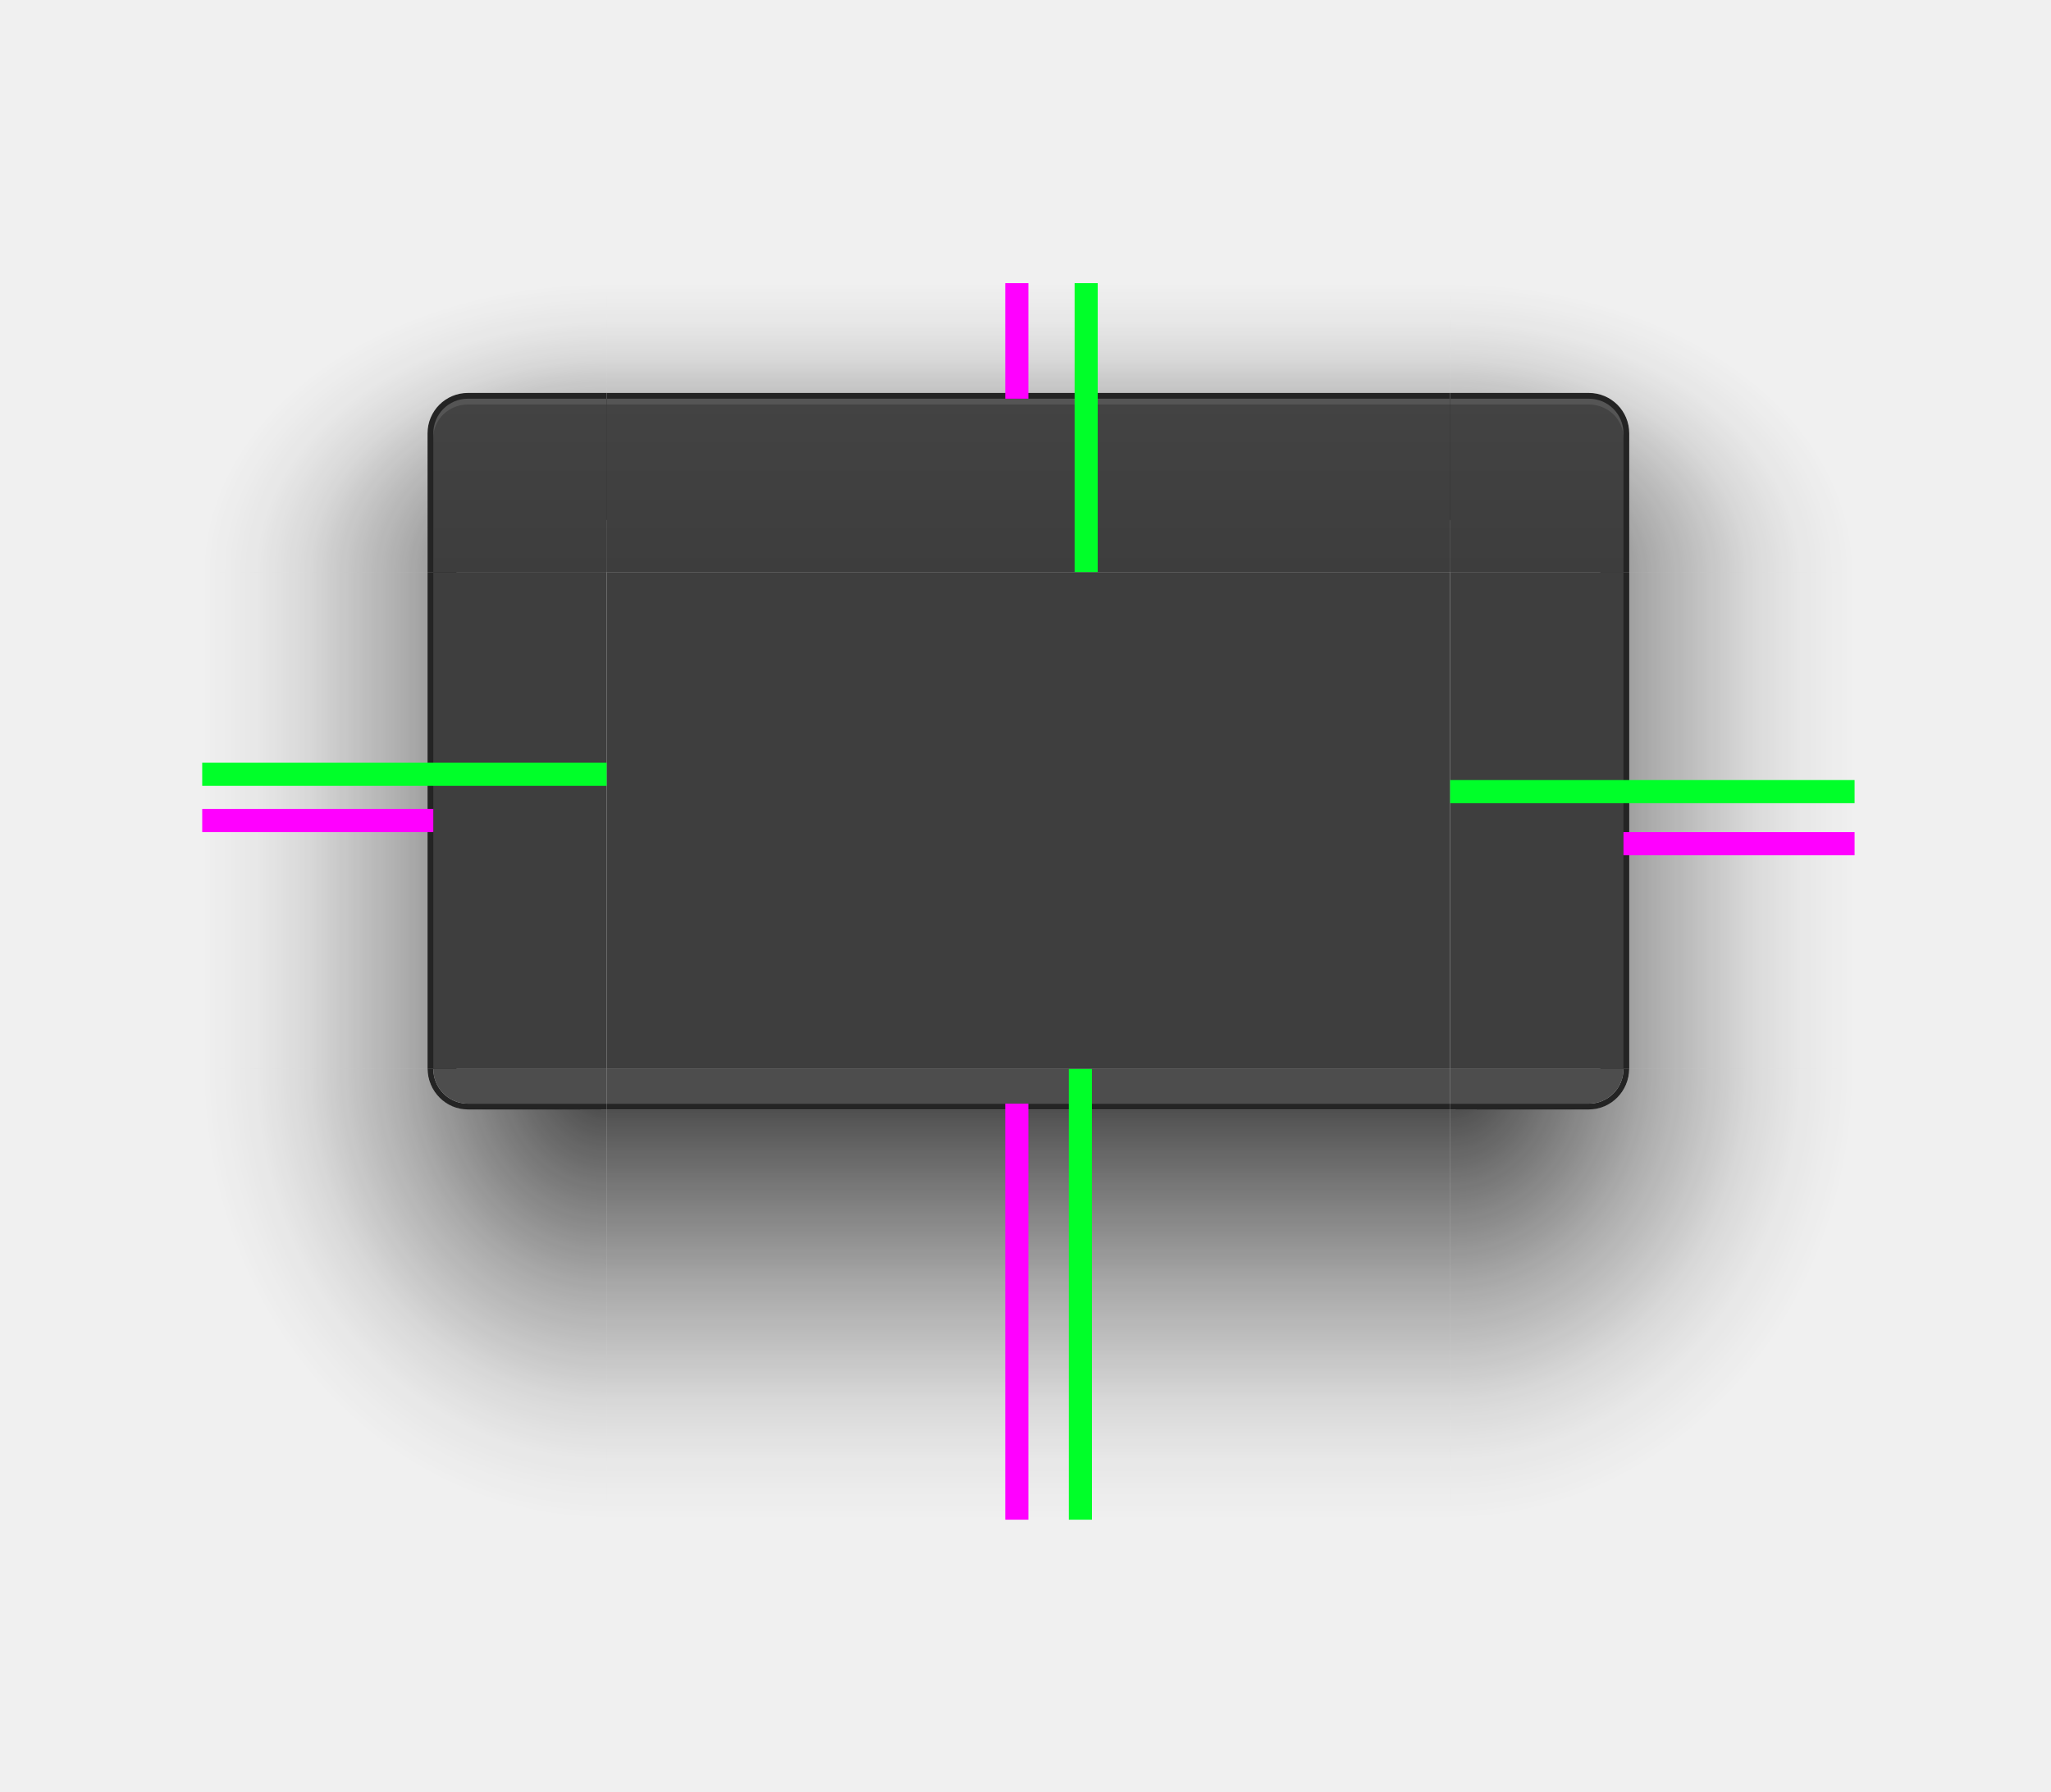
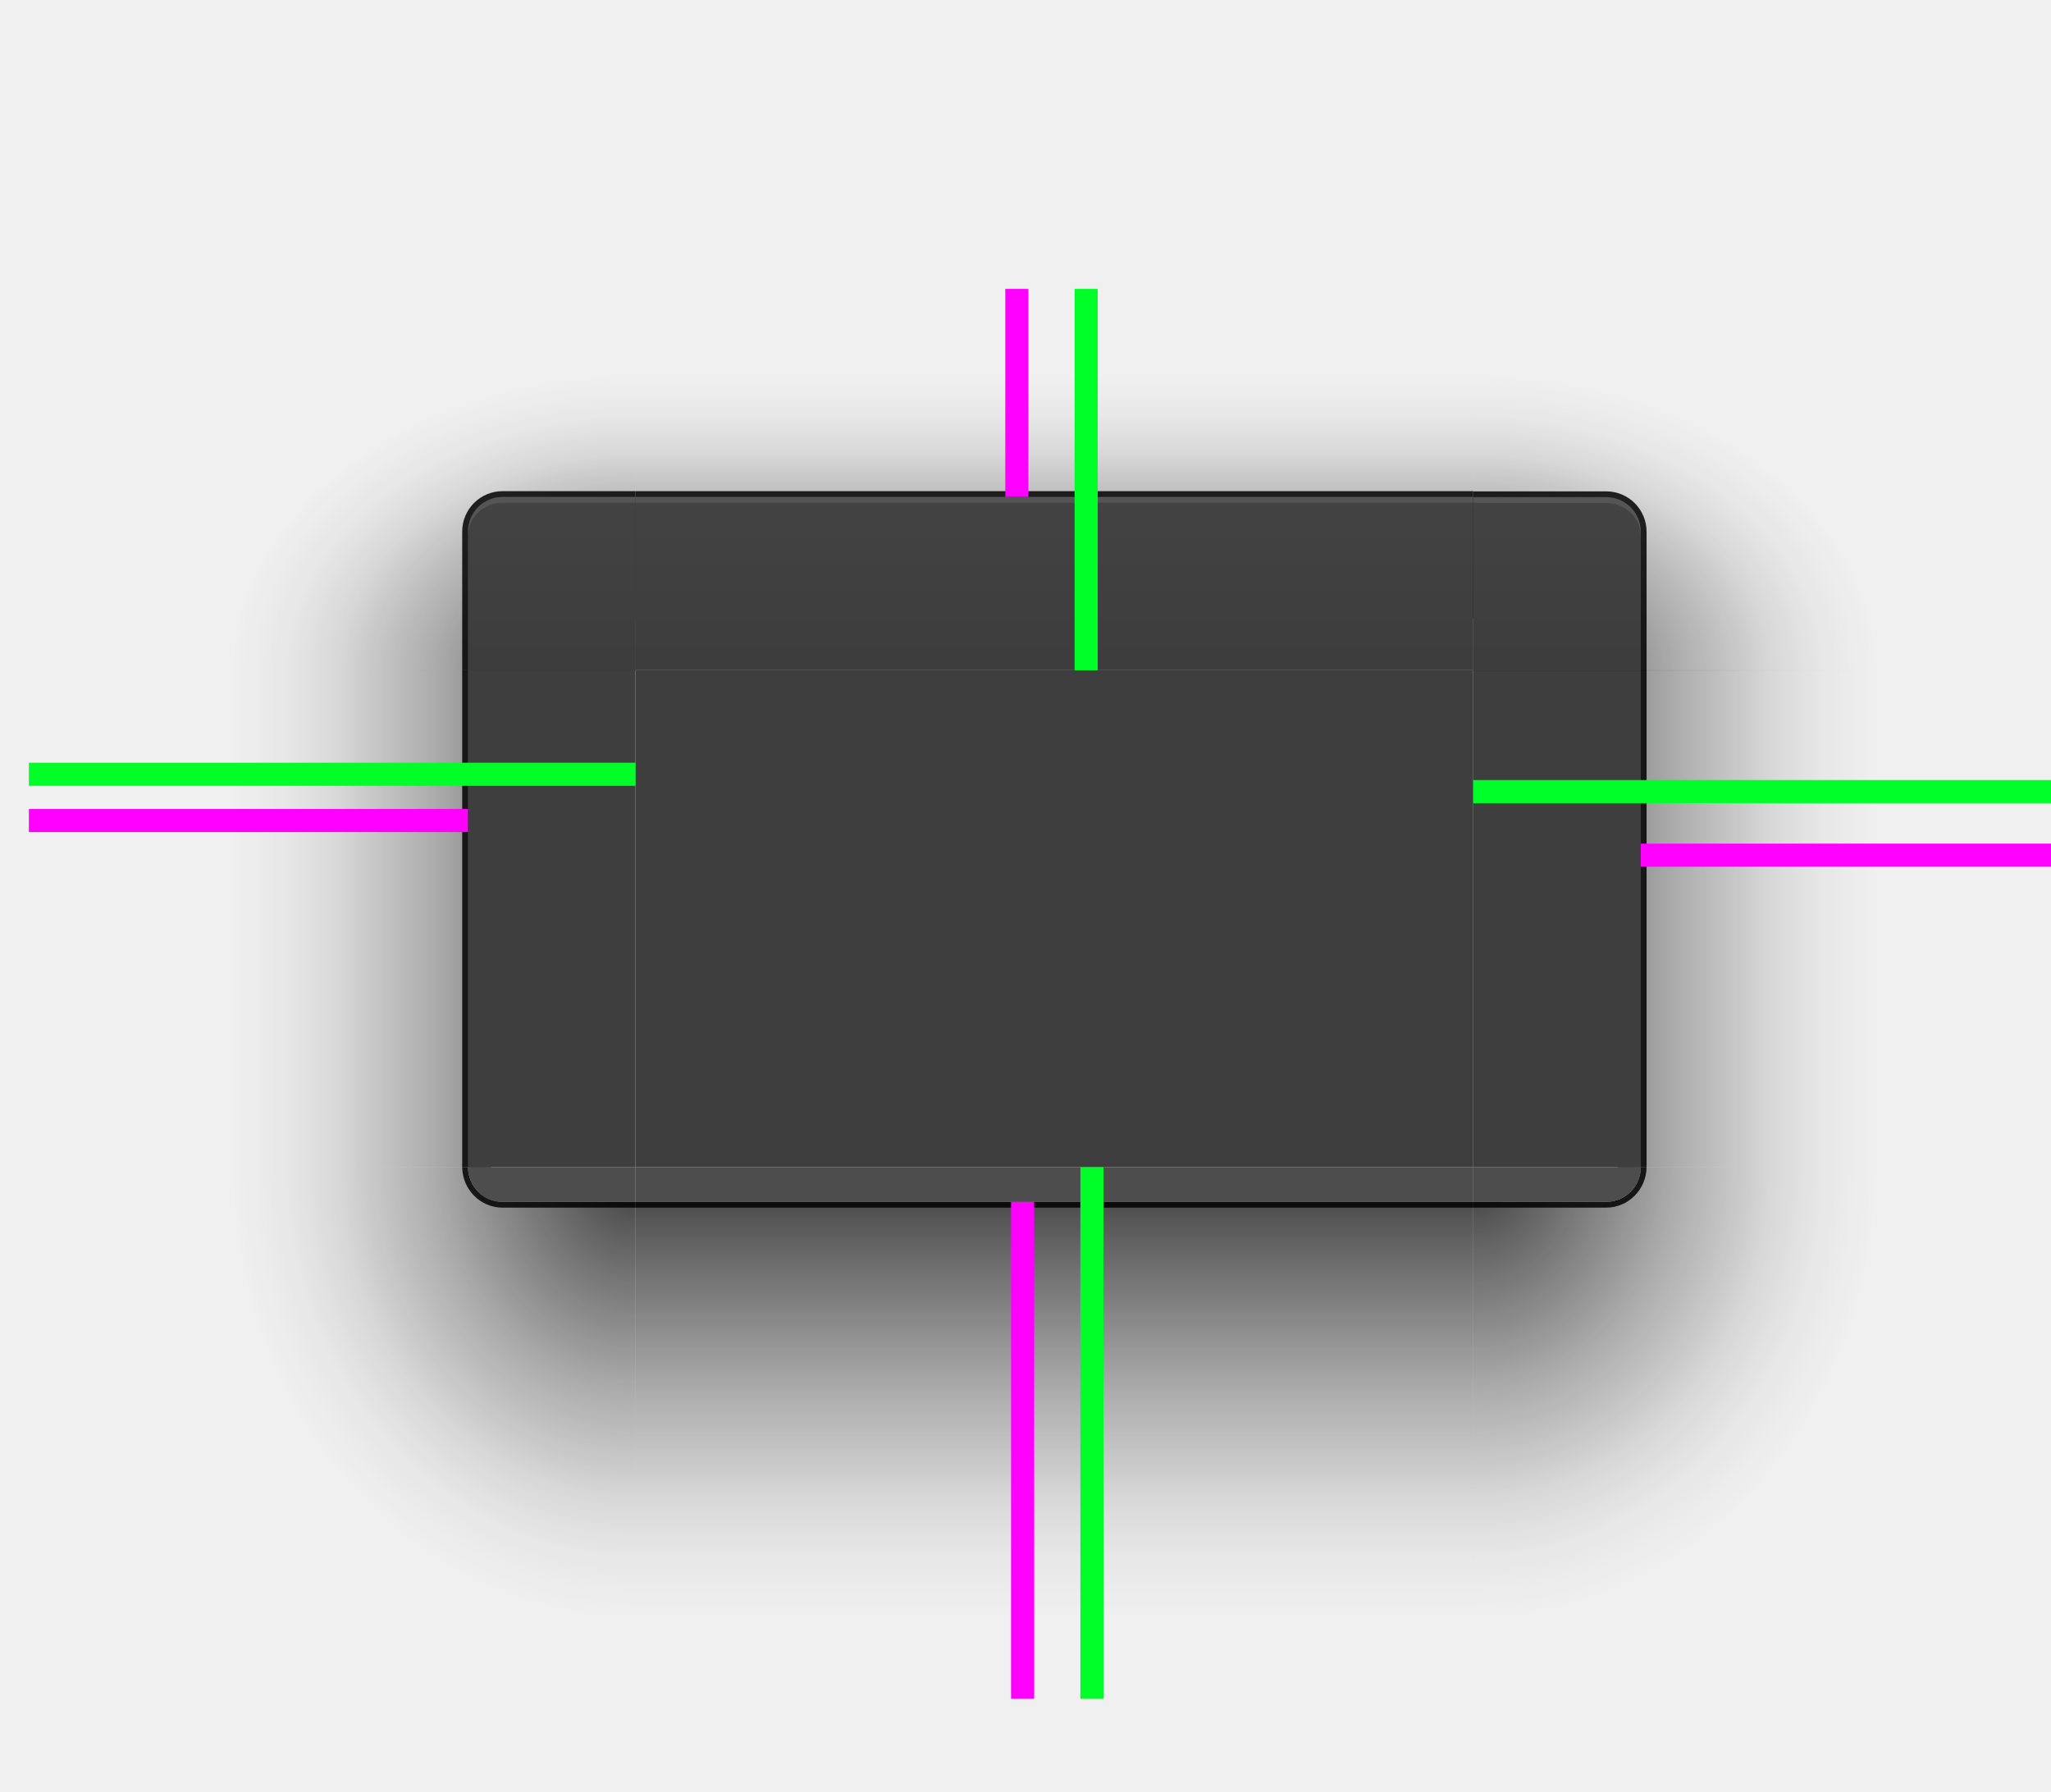
<svg xmlns="http://www.w3.org/2000/svg" xmlns:xlink="http://www.w3.org/1999/xlink" width="355" height="310" id="svg3642" version="1.0">
  <defs id="defs3644">
+     <linearGradient id="headerbar">
+       <stop style="stop-color:#434343;stop-opacity:1" offset="0" id="stop4142" />
+       <stop style="stop-color:#3d3d3d;stop-opacity:1" offset="1" id="stop4144" />
+     </linearGradient>
    <linearGradient id="shadow_active">
-       <stop stop-opacity=".922" offset="0" id="stop7" />
-       <stop stop-opacity=".741" offset=".125" id="stop9" />
-       <stop stop-opacity=".602" offset=".25" id="stop11" />
-       <stop stop-opacity=".331" offset=".5" id="stop13" />
-       <stop stop-opacity=".108" offset=".75" id="stop15" />
-       <stop stop-opacity=".039" offset=".875" id="stop17" />
-       <stop stop-opacity="0" offset="1" id="stop19" />
+       <stop id="stop7028" offset="0" style="stop-color:#000000;stop-opacity:0.922;" />
+       <stop id="stop7026" offset="0.125" style="stop-color:#000000;stop-opacity:0.741;" />
+       <stop id="stop6834" offset="0.25" style="stop-color:#000000;stop-opacity:0.602;" />
+       <stop id="stop6832" offset="0.5" style="stop-color:#000000;stop-opacity:0.331;" />
+       <stop style="stop-color:#000000;stop-opacity:0.108;" offset="0.75" id="stop6836" />
+       <stop id="stop6894" offset="0.875" style="stop-color:#000000;stop-opacity:0.039;" />
+       <stop id="stop6721" offset="1" style="stop-color:#000000;stop-opacity:0;" />
    </linearGradient>
-     <linearGradient id="linearGradient5688" x1="398" x2="398" y1="143" y2="221" gradientTransform="translate(200,14)" gradientUnits="userSpaceOnUse" xlink:href="#shadow_active" />
-     <linearGradient id="headerbar">
-       <stop stop-color="#434343" offset="0" id="stop2" />
-       <stop stop-color="#3d3d3d" offset="1" id="stop4" />
+     <linearGradient xlink:href="#shadow_active" id="linearGradient5688" gradientUnits="userSpaceOnUse" gradientTransform="matrix(1,0,0,1.011765,0,137.2353)" x1="398" y1="144.07" x2="398" y2="221.163" />
+     <linearGradient xlink:href="#shadow_active" id="linearGradient6612" gradientUnits="userSpaceOnUse" gradientTransform="matrix(1,0,0,1.028569,0,140)" x1="396" y1="64.167" x2="396" y2="14.583" />
+     <linearGradient xlink:href="#shadow_inactive" id="linearGradient5688-2" gradientUnits="userSpaceOnUse" gradientTransform="matrix(1,0,0,1.011765,0,137.1573)" x1="398" y1="144.07" x2="398" y2="171.744" />
+     <linearGradient id="shadow_inactive">
+       <stop style="stop-color:#000000;stop-opacity:1;" offset="0" id="stop6719-25" />
+       <stop id="stop6834-1" offset="0.25" style="stop-color:#000000;stop-opacity:0.639;" />
+       <stop id="stop6832-0" offset="0.5" style="stop-color:#000000;stop-opacity:0.337;" />
+       <stop style="stop-color:#000000;stop-opacity:0.108;" offset="0.75" id="stop6836-0" />
+       <stop id="stop6894-7" offset="0.875" style="stop-color:#000000;stop-opacity:0.039;" />
+       <stop id="stop6721-4" offset="1" style="stop-color:#000000;stop-opacity:0;" />
    </linearGradient>
-     <linearGradient id="linearGradient6612" x1="396" x2="396" y1="66" y2="16" gradientTransform="translate(200,5)" gradientUnits="userSpaceOnUse" xlink:href="#shadow_active" />
-     <linearGradient id="linearGradient7313" x1="470" x2="470" y1="43" y2="71.996" gradientTransform="matrix(1,0,0,1.0345,-85,131.52)" gradientUnits="userSpaceOnUse" xlink:href="#headerbar" />
-     <linearGradient id="linearGradient5688-2" x1="398" x2="398" y1="143" y2="170.94" gradientTransform="translate(0,139.92)" gradientUnits="userSpaceOnUse" xlink:href="#shadow_inactive" />
-     <linearGradient id="shadow_inactive">
-       <stop offset="0" id="stop26" />
-       <stop stop-opacity=".639" offset=".25" id="stop28" />
-       <stop stop-opacity=".337" offset=".5" id="stop30" />
-       <stop stop-opacity=".108" offset=".75" id="stop32" />
-       <stop stop-opacity=".039" offset=".875" id="stop34" />
-       <stop stop-opacity="0" offset="1" id="stop36" />
-     </linearGradient>
-     <linearGradient id="linearGradient6612-5" x1="396" x2="396" y1="66" y2="29.938" gradientTransform="translate(200,5)" gradientUnits="userSpaceOnUse" xlink:href="#shadow_inactive" />
-     <radialGradient xlink:href="#shadow_inactive" id="radialGradient5316" gradientUnits="userSpaceOnUse" gradientTransform="matrix(-2.5714,-2.6448134e-4,1.6478e-4,-1.600798,454.1,590.865)" cx="48.271" cy="177.38" r="17.5" />
-     <linearGradient xlink:href="#shadow_inactive" id="linearGradient5318" gradientUnits="userSpaceOnUse" gradientTransform="translate(175.12,14)" x1="349.88" y1="99" x2="304.88" y2="98.938" />
-     <linearGradient xlink:href="#headerbar" id="linearGradient5330" gradientUnits="userSpaceOnUse" gradientTransform="matrix(-1,0,0,1.0345,1098,79.8896)" x1="760" y1="92" x2="760" y2="120.998" />
-     <radialGradient xlink:href="#shadow_active" id="radialGradient6078" gradientUnits="userSpaceOnUse" gradientTransform="matrix(-4,-2.9050173e-6,7.5132075e-6,-4.46027,523.0621,1098.023)" cx="48.016" cy="177.377" fx="48.016" fy="177.377" r="17.5" />
-     <linearGradient xlink:href="#shadow_active" id="linearGradient6144" gradientUnits="userSpaceOnUse" gradientTransform="translate(175.12,14)" x1="350.88" y1="99" x2="280.88" y2="99" />
-     <radialGradient xlink:href="#shadow_active" id="radialGradient6456" gradientUnits="userSpaceOnUse" gradientTransform="matrix(1.7535809e-6,-2.857142,-4,-2.604473e-6,746.6836,1078.129)" cx="296.474" cy="80.671" fx="296.474" fy="80.671" r="17.5" />
-     <radialGradient xlink:href="#shadow_inactive" id="radialGradient6470" gradientUnits="userSpaceOnUse" gradientTransform="matrix(-5.7484752e-7,-2.060688,2.571432,-7.5962304e-7,297.2142,709.893)" cx="296.451" cy="80.417" fx="296.451" fy="80.417" r="17.5" />
+     <linearGradient xlink:href="#shadow_inactive" id="linearGradient6612-5" gradientUnits="userSpaceOnUse" gradientTransform="translate(200,5)" x1="396" y1="66" x2="396" y2="30" />
+     <linearGradient xlink:href="#headerbar" id="linearGradient7313" gradientUnits="userSpaceOnUse" gradientTransform="matrix(1,0,0,1.034485,-85,131.5171)" x1="470" y1="43" x2="470" y2="70.067" />
+     <linearGradient xlink:href="#headerbar" id="linearGradient1033" gradientUnits="userSpaceOnUse" gradientTransform="matrix(1,0,0,1.034483,-495,-9.172414)" x1="760" y1="92" x2="760" y2="119.067" />
+     <linearGradient xlink:href="#shadow_active" id="linearGradient1126" gradientUnits="userSpaceOnUse" gradientTransform="matrix(1.013333,0,0,1,-3.265006,140)" x1="348.493" y1="99" x2="279.414" y2="99" />
+     <radialGradient xlink:href="#shadow_active" id="radialGradient1306" gradientUnits="userSpaceOnUse" gradientTransform="matrix(9.4919759e-7,-2.914276,4.000001,1.1504403e-6,-211.6671,980.0163)" cx="296.477" cy="80.417" fx="296.477" fy="80.417" r="17.5" />
+     <linearGradient xlink:href="#shadow_inactive" id="linearGradient1389" gradientUnits="userSpaceOnUse" gradientTransform="matrix(1.013333,0,0,1,-3.265006,140)" x1="348.493" y1="99.015" x2="304.086" y2="99.015" />
+     <radialGradient xlink:href="#shadow_active" id="radialGradient965" gradientUnits="userSpaceOnUse" gradientTransform="matrix(-4.000002,2.301133e-6,1.7252655e-6,-4.456877,303.0832,992.5469)" cx="48.271" cy="177.376" fx="48.271" fy="177.376" r="17.5" />
+     <radialGradient xlink:href="#shadow_inactive" id="radialGradient967" gradientUnits="userSpaceOnUse" gradientTransform="matrix(-2.571429,-3.6255764e-8,3.7613271e-7,-1.596164,594.125,485.1882)" cx="48.271" cy="177.376" fx="48.271" fy="177.376" r="17.5" />
+     <radialGradient xlink:href="#shadow_inactive" id="radialGradient969" gradientUnits="userSpaceOnUse" gradientTransform="matrix(-3.7607938e-7,-2.057117,2.571432,-5.1233137e-7,263.2141,725.8343)" cx="296.451" cy="80.417" fx="296.451" fy="80.417" r="17.5" />
  </defs>
  <g id="layer1" transform="translate(0,-90)">
+     <use x="0" y="0" xlink:href="#decoration-left" id="decoration-right" transform="matrix(-1,0,0,1,365,0)" width="100%" height="100%" />
    <g transform="translate(-1453.445,-465.2191)" style="display:none" id="g4418" />
    <g transform="translate(-1453.445,-465.2191)" style="display:inline" id="layer2" />
    <g style="display:none" id="g2424" transform="translate(975.6159,-1945.099)" />
    <g style="display:inline" id="g2426" transform="translate(975.6159,-1945.099)" />
    <g id="g3429" transform="translate(1021.594,-976.2358)" />
    <g id="g19758" transform="translate(2807.884,-592.7777)" />
    <g id="g3935" transform="translate(3912.709,-1471.047)" />
    <g id="g8459" transform="translate(1514.84,-1486.394)" />
    <g id="g28391" transform="translate(164.0222,-157.7826)" />
    <g id="g28393" transform="translate(1268.847,-1036.052)" />
    <g id="g28395" transform="translate(-1129.022,-1051.399)" />
    <g id="g6598" transform="translate(2310.522,-165.7826)" />
    <g id="g6640" transform="translate(3415.347,-1044.052)" />
    <g id="g6716" transform="translate(1017.478,-1059.399)" />
    <g id="g6850" transform="matrix(1,0,0,-1,-153.4451,295.1744)" style="opacity:0.459" />
+     <text xml:space="preserve" style="font-style:normal;font-variant:normal;font-weight:bold;font-stretch:normal;line-height:0%;font-family:'Gill Sans';text-align:justify;writing-mode:lr-tb;text-anchor:start;fill:#000000;fill-opacity:1;stroke:none" x="70.555" y="-207.857" id="text6990">
+       <tspan id="tspan6992" x="70.555" y="-207.857" style="font-size:14px;line-height:1.25"> </tspan>
+     </text>
    <g id="g4240" style="display:none" transform="translate(-1919.565,-153.3622)" />
    <g id="g4242" style="display:inline" transform="translate(-1919.565,-153.3622)" />
    <g transform="translate(509.496,-1633.242)" id="g4244" style="display:none" />
    <g transform="translate(509.496,-1633.242)" id="g4246" style="display:inline" />
    <g transform="translate(555.4738,-664.3789)" id="g4248" />
    <g transform="translate(2341.764,-280.9208)" id="g4250" />
    <g transform="translate(3446.59,-1159.19)" id="g4252" />
    <g transform="translate(1048.72,-1174.537)" id="g4254" />
    <g transform="translate(-302.0977,154.0743)" id="g4256" />
    <g transform="translate(802.7275,-724.1951)" id="g4258" />
    <g transform="translate(-1595.142,-739.5423)" id="g4260" />
    <g transform="translate(1844.402,146.0743)" id="g4262" />
    <g transform="translate(2949.227,-732.1951)" id="g4264" />
    <g transform="translate(551.3578,-747.5423)" id="g4266" />
    <g style="opacity:0.459" transform="matrix(1,0,0,-1,-619.565,607.0312)" id="g4268" />
-     <g transform="matrix(1.006897,0,0,1,176.7586,-7.92)" id="decoration-inactive-bottom">
-       <path style="opacity:0.85;fill:url(#linearGradient5688-2)" id="path106" d="m 325,289.92 v 71 H 470 V 289.92 Z" />
-       <path style="opacity:0.85;fill:#000000" id="path108" d="M 470,288.92 H 325 v 1 h 145 z" />
-       <path style="opacity:0.8;fill:#242424" id="path110" d="M 470,282.92 H 325 v 6 h 145 z" />
+     <text id="text4270" y="104" x="-395.565" style="font-style:normal;font-variant:normal;font-weight:bold;font-stretch:normal;line-height:0%;font-family:'Gill Sans';text-align:justify;writing-mode:lr-tb;text-anchor:start;fill:#000000;fill-opacity:1;stroke:none" xml:space="preserve">
+       <tspan y="104" x="-395.565" id="tspan4272" style="font-size:14px;line-height:1.25"> </tspan>
+     </text>
+     <text id="text10408" y="-270.007" x="416.032" style="font-style:normal;font-variant:normal;font-weight:normal;font-stretch:normal;line-height:0%;font-family:Arial;-inkscape-font-specification:Arial;text-align:start;writing-mode:lr-tb;text-anchor:start;fill:#ffffff;fill-opacity:0.749;stroke:none" xml:space="preserve">
+       <tspan y="-270.007" x="416.032" id="tspan10410" style="font-size:12px;line-height:1"> </tspan>
+     </text>
+     <text id="text13129" y="-175.935" x="461.324" style="font-style:normal;font-variant:normal;font-weight:normal;font-stretch:normal;line-height:0%;font-family:Arial;-inkscape-font-specification:Arial;text-align:start;writing-mode:lr-tb;text-anchor:start;fill:#ffffff;fill-opacity:0.749;stroke:none" xml:space="preserve">
+       <tspan y="-175.935" x="461.324" id="tspan13131" style="font-size:12px;line-height:1"> </tspan>
+     </text>
+     <g id="decoration-bottom" transform="translate(-215,9)">
+       <path style="opacity:0.85;fill:url(#linearGradient5688);fill-opacity:1;stroke:none;stroke-width:1.006" d="m 325,289 v 86 h 145 v -86 z" id="path6217-8" />
+       <path id="path6214-7" d="M 470,289 H 325 v 1 h 145 z" style="opacity:0.85;fill:#000000;fill-opacity:1;stroke:none;stroke-width:0.414" />
+       <path id="path6211-7" d="M 470,143 H 325 v 6 h 145 z" style="opacity:0.8;fill:#242424;fill-opacity:1;stroke:none" transform="translate(0,140)" />
    </g>
-     <path style="fill:#3e3e3e;stroke-width:1.003" d="m 504,189 v 86 h 146 v -86 z" id="decoration-inactive-center" />
-     <g transform="matrix(1.006897,0,0,1,176.7586,-17)" id="decoration-inactive-top">
-       <g id="g120">
-         <path style="opacity:0.85;fill:url(#linearGradient6612-5)" id="path114" d="M 525,21 V 40 H 670 V 21 Z" transform="translate(-200,135)" />
-         <path style="opacity:0.85;fill:#000000" id="path116" d="M 325,35 V 57 H 470 V 35 Z" transform="translate(0,140)" />
-         <path style="fill:#2d2d2d" id="path118" d="m 325,176 v 30 h 145 v -30 z" />
-       </g>
-       <path style="opacity:0.08;fill:#ffffff;fill-opacity:0.995" id="path122" d="m 325,176 v 1 h 145 v -1 z" />
+     <path style="opacity:1;fill:#3e3e3e;fill-opacity:1;stroke:none" d="m 110,206 v 86 h 145 v -86 z" id="decoration-center" />
+     <g id="decoration-top" transform="translate(-215,5e-5)">
+       <path style="opacity:0.85;fill:url(#linearGradient6612);fill-opacity:1;stroke:none;stroke-width:1.014" d="m 325,140 v 15.429 6.171 4.114 10.286 H 470 V 165.714 161.6 155.429 140 Z" id="path6055-5" />
+       <path transform="translate(0,140)" id="path6098-4" d="M 325,35 V 57 H 470 V 35 Z" style="opacity:0.85;fill:#000000;fill-opacity:1;stroke:none" />
+       <path style="fill:url(#linearGradient7313);fill-opacity:1;stroke:none;stroke-width:1" d="m 325,176 v 20.657 0.032 9.31 h 145 v -9.31 -0.032 -20.657 z" id="path6092-3" />
+       <path id="path4151" d="m 325,176 v 0.689 0.001 0.31 h 145 v -0.31 -0.001 -0.689 z" style="fill:#ffffff;fill-opacity:1;stroke:none;stroke-width:1;opacity:0.1" />
    </g>
-     <g transform="translate(154.12,-8.015)" id="decoration-inactive-left">
-       <path style="opacity:0.85;fill:url(#linearGradient5318)" id="path125" d="m 455,71.015 v 86 h 39 v -86 z" transform="translate(-175.12,126)" />
-       <path style="opacity:0.85" id="path127" d="m 318.88,197.015 v 86 h 5 v -86 z" />
-       <path style="fill:#3e3e3e;stroke-width:1.017" id="path129" d="m 319.88,197.015 v 86 h 30 v -86 z" />
+     <g id="decoration-left" transform="translate(-239.875,9)">
+       <path style="opacity:0.85;fill:url(#linearGradient1126);fill-opacity:1;stroke:none;stroke-width:1.007" d="m 244.875,197 v 86 h 76 v -86 z" id="path6345-1" />
+       <path id="path6342-6" d="m 319.875,197 v 86 h 5 v -86 z" style="opacity:0.85;fill:#000000;fill-opacity:1;stroke:none" />
+       <path style="opacity:1;fill:#3e3e3e;fill-opacity:1;stroke:none" d="M 576,121 V 156.188 207 h 4 10 9.875 H 604 604.875 605 V 121 H 604.875 604 599.875 590 580 Z" id="path6339-9" transform="translate(-255.125,76)" />
    </g>
-     <g id="decoration-inactive-bottomleft" transform="translate(34,-16.96516)">
-       <g id="g160" transform="matrix(1,0,0,0.99932,140,-14.604)">
-         <path style="opacity:0.85;fill:url(#radialGradient5316);fill-opacity:1;stroke-width:1" id="path156" d="m 260,306.778 v 78.053 l 70,-2e-5 v -71.048 l -24.004,1e-5 c -3.832,0 -6.923,-3.188 -6.996,-7.005 z" />
-         <g id="g158" transform="translate(-20,24)" />
-       </g>
-       <path style="opacity:0.85;fill:#000000;stroke-width:1" id="path162" d="m 439.003,291.965 c 0.034,3.849 3.14,7 6.997,7 l 24,10e-6 v -1 h -24 c -3.324,0 -6.001,-2.676 -6.001,-6 z" />
-       <path style="opacity:0.8;fill:#242424" id="path164" d="m 440,291.965 c 0,3.324 2.676,6 6,6 l 24,0 v -6 z" />
+     <g id="decoration-inactive-bottom" transform="translate(145,9.07798)">
+       <path style="opacity:0.85;fill:url(#linearGradient5688-2);fill-opacity:1;stroke:none;stroke-width:1.006" d="m 325,288.922 v 25.294 10.118 5.059 10.118 10.118 25.294 h 145 v -25.294 -10.118 -10.118 -5.059 -10.118 -25.294 z" id="path6217-8-2" />
+       <path id="path6214-7-4" d="M 470,288.922 H 325 v 1 h 145 z" style="opacity:0.85;fill:#000000;fill-opacity:1;stroke:none;stroke-width:0.392" />
+       <path id="path6211-7-5" d="M 470,282.922 H 325 v 6 h 145 z" style="opacity:0.8;fill:#242424;fill-opacity:1;stroke:none" />
    </g>
-     <use y="0" x="0" xlink:href="#decoration-inactive-left" height="100%" width="100%" transform="matrix(-1,0,0,1,1154,0.03433)" id="decoration-inactive-right" />
-     <use y="0" x="0" xlink:href="#decoration-inactive-bottomleft" height="100%" width="100%" transform="matrix(-1,0,0,1,1154,0)" id="decoration-inactive-bottomright" />
-     <g id="decoration-inactive-topleft" transform="translate(174,-42.02817)">
-       <path style="opacity:0.85;fill:url(#radialGradient6470);fill-opacity:1;stroke:none" d="m 434,49 v 50 h 39 V 75 c 0,-3.878 3.122,-7 7,-7 h 24 V 49 Z" transform="translate(-174,132.0282)" id="rect6520-3-2-6" />
+     <path style="fill:#2d2d2d;fill-opacity:1;stroke:none" d="m 470,206 v 86 h 145 v -86 z" id="decoration-inactive-center" />
+     <g id="decoration-inactive-top" transform="translate(145)">
+       <path style="opacity:0.85;fill:url(#linearGradient6612-5);fill-opacity:1;stroke:none" d="M 525,5 V 41 H 670 V 5 Z" transform="translate(-200,135)" id="path6055-5-5" />
+       <path transform="translate(0,140)" id="path6098-4-8" d="M 325,35 V 57 H 470 V 35 Z" style="opacity:0.85;fill:#000000;fill-opacity:1;stroke:none" />
+       <path style="fill:#2d2d2d;fill-opacity:1;stroke:none;stroke-width:1" d="m 325,176 v 20.657 0.032 V 206 h 145 v -9.31 -0.032 V 176 Z" id="path6092-3-3" />
+       <path id="path4181" d="m 325,176 v 0.689 0.001 V 177 h 145 v -0.31 -0.001 V 176 Z" style="fill:#ffffff;fill-opacity:0.995;stroke:none;stroke-width:1;opacity:0.08" />
+     </g>
+     <g id="decoration-inactive-left" transform="translate(120.125,8.98452)">
+       <path style="opacity:0.85;fill:url(#linearGradient1389);fill-opacity:1;stroke:none;stroke-width:1.007" d="m 244.875,197.015 v 86 l 76,-0.015 v -85.985 z" id="path6345-1-1" />
+       <path id="path6342-6-6" d="m 319.875,197.015 v 86 h 1 v -86 z" style="opacity:0.85;fill:#000000;fill-opacity:1;stroke:none;stroke-width:0.447" />
+       <path style="fill:#2d2d2d;fill-opacity:1;stroke:none" d="m 320.875,197.015 v 86 h 4 10 9.875 4.125 0.875 0.125 v -86 h -0.125 -0.875 -4.125 -9.875 -10 z" id="path6339-9-9" />
+     </g>
+     <g id="decoration-inactive-topleft" transform="translate(140,-25.063)">
+       <path style="opacity:0.85;fill:url(#radialGradient969);fill-opacity:1;stroke:none" d="m 365,50 v 66 h 76 V 115.936 92 c 0,-3.324 2.676,-6 6,-6 h 23 V 50 Z" transform="translate(-140,115.063)" id="rect6520-3-2-6" />
      <g id="6utrh-9">
        <g id="decoration-toplefthaerty-5" transform="translate(0,1)">
          <g transform="translate(-19,25)" id="49093u-9">
-             <path style="fill:#000000;fill-opacity:1;stroke:none;stroke-width:1.051;opacity:0.85" d="M 480 68 C 476.122 68 473 71.122 473 75 L 473 99 L 504 99 L 504 68 L 480 68 z " transform="translate(-155,106.0282)" id="path6463" />
-             <path style="fill:#2d2d2d;fill-opacity:1;stroke:none;stroke-width:1.017" d="M 480 69 C 476.676 69 474 71.676 474 75 L 474 99 L 504 99 L 504 69 L 480 69 z " transform="translate(-155,106.0282)" id="rect5073-4-9-6" />
-             <path style="fill:#ffffff;fill-opacity:1;stroke:none;stroke-width:1.017;opacity:0.1" d="M 480 69 C 476.676 69 474 71.676 474 75 L 474 75.801 C 474 72.588 476.676 70 480 70 L 504 70 L 504 69 L 480 69 z " transform="translate(-155,106.0282)" id="path6473" />
+             <path style="fill:#000000;fill-opacity:1;stroke:none;stroke-width:1.034;opacity:0.85" d="M 447 85 C 443.122 85 440 88.122 440 92 L 440 115.934 L 440 116 L 470 116 L 470 85 L 447 85 z " transform="translate(-121,89.063)" id="path1315" />
+             <path style="fill:#2d2d2d;fill-opacity:1;stroke:none;stroke-width:1" d="m 447,86 c -3.324,0 -6,2.676 -6,6 V 115.936 116 h 29 V 86 Z" transform="translate(-121,89.063)" id="rect5073-4-9-6" />
+             <path style="fill:#ffffff;fill-opacity:1;stroke:none;stroke-width:1;opacity:0.08" d="M 447 86 C 443.676 86 441 88.676 441 92 L 441 92.008 C 441.471 89.16 443.927 87 446.912 87 L 469.912 87 L 469.912 116 L 470 116 L 470 86 L 447 86 z " transform="translate(-121,89.063)" id="path961" />
          </g>
        </g>
      </g>
    </g>
-     <use x="0" y="0" xlink:href="#decoration-inactive-topleft" id="decoration-inactive-topright" transform="matrix(-1,0,0,1,1154,0)" width="100%" height="100%" />
-     <g transform="matrix(1.006897,0,0,1,-222.2414,-8)" id="decoration-bottom">
-       <path style="opacity:0.85;fill:url(#linearGradient5688)" id="path82" d="m 525,164 v 71 h 145 v -71 z" transform="translate(-200,126)" />
-       <path style="opacity:0.85;fill:#000000" id="path84" d="M 470,289 H 325 v 1 h 145 z" />
-       <path style="opacity:0.8;fill:#242424" id="path86" d="M 470,143 H 325 v 6 h 145 z" transform="translate(0,140)" />
+     <g transform="translate(-385,-4.000015)" id="decoration-bottomleft">
+       <g transform="matrix(1,0,0,0.9993211,165,-10.66658)" id="hrh-6">
+         <path style="opacity:0.85;fill:url(#radialGradient965);fill-opacity:1;stroke:none" d="M 5 202 L 5 294 L 110 294 L 110 208 L 87 208 C 83.676 208 81 205.324 81 202 L 5 202 z " transform="matrix(1,0,0,1.000679,220,104.7377)" id="rect5099-9-5" />
+         <g id="decoration-bottomleft57547-54-5" transform="translate(-20,24)">
+           <g id="g6659-3-3-0" />
+         </g>
+       </g>
+       <path style="opacity:0.85;fill:#000000;fill-opacity:1;stroke:none;stroke-width:1" d="m 80.004,202.062 c 0.034,3.849 3.139,7 6.996,7 l 23,1e-5 V 208.062 H 87 c -3.324,0 -6,-2.676 -6,-6 z" id="path4189" transform="translate(385,93.93752)" />
+       <path style="opacity:0.8;fill:#242424;fill-opacity:1;stroke:none" d="m 81,202.062 c 0,3.324 2.676,6 6,6 h 23 v -6 z" id="rect7023-1" transform="translate(385,93.93752)" />
    </g>
-     <path style="fill:#3e3e3e;stroke-width:1.003" d="m 105,189 v 86 h 146 v -86 z" id="decoration-center" />
-     <g transform="matrix(1.006897,0,0,1,-222.2414,-16.99995)" id="decoration-top">
-       <path style="opacity:0.85;fill:url(#linearGradient6612)" id="path90" d="M 525,21 V 40 H 670 V 21 Z" transform="translate(-200,135)" />
-       <path style="opacity:0.85;fill:#000000" id="path92" d="M 325,35 V 57 H 470 V 35 Z" transform="translate(0,140)" />
-       <path style="fill:url(#linearGradient7313)" id="path94" d="m 325,176 v 30 h 145 v -30 z" />
-       <path style="opacity:0.1;fill:#ffffff" id="path96" d="m 325,176 v 1 h 145 v -1 z" />
+     <g id="decoration-inactive-bottomleft">
+       <g transform="matrix(1,0,0,0.9993211,140,-14.60409)" id="hrh-3">
+         <path style="opacity:0.85;fill:url(#radialGradient967);fill-opacity:1;stroke:none" d="m 365,202 v 92 L 470,294 v -86 h -23 c -3.324,0 -6,-2.676 -6,-6 z" transform="matrix(1,0,0,1.000679,-140,104.6752)" id="rect5099-9-6" />
+         <g id="decoration-bottomleft57547-54-2" transform="translate(-20,24)">
+           <g id="g6659-3-3-4" />
+         </g>
+       </g>
+       <path id="path4205" d="m 440,292 c 0.034,3.849 3.139,7 6.996,7 l 23,10e-6 V 298 h -23 c -3.324,0 -6,-2.676 -6,-6 z" style="opacity:0.85;fill:#000000;fill-opacity:1;stroke:none;stroke-width:1" />
+       <path id="path4207" d="m 441,292 c 0,3.324 2.676,6 6,6 h 23 v -6 z" style="opacity:0.8;fill:#242424;fill-opacity:1;stroke:none" />
    </g>
-     <g transform="translate(-245.88,-7.999998)" id="decoration-left">
-       <path style="opacity:0.85;fill:url(#linearGradient6144)" id="path99" d="m 456,71 v 86 h 39 V 71 Z" transform="translate(-175.12,126)" />
-       <path style="opacity:0.85;fill:#000000" id="path101" d="m 319.88,197 v 86 h 5 v -86 z" />
-       <path style="fill:#3e3e3e" id="path103" d="m 576,121 v 86 h 30 v -86 z" transform="translate(-255.12,76)" />
-     </g>
-     <g transform="matrix(1,0,0,0.9999782,-391,-20.99155)" id="decoration-bottomleft">
-       <g id="g149" transform="matrix(1,0,0,0.99932,165,-10.667)">
-         <path style="opacity:0.85;fill:url(#radialGradient6078);stroke-width:1" id="path145" d="m 261,306.874 v 78.055 l 70,0 v -71.05 l -24.004,-0.062 c -3.857,0 -6.962,-3.091 -6.996,-6.943 h -0.004 z" />
-         <g id="g147" transform="translate(-20,24)" />
-       </g>
-       <path style="opacity:0.85;fill:#000000" id="path151" d="m 80.004,202.06 c 0.034,3.849 3.139,7 6.996,7 l 24,1e-5 v -1 H 87 c -3.324,0 -6,-2.676 -6,-6 z" transform="translate(385,93.938)" />
-       <path style="opacity:0.8;fill:#242424" id="path153" d="m 81,202.06 c 0,3.324 2.676,6 6,6 h 24 v -6 z" transform="translate(385,93.938)" />
-     </g>
-     <g transform="matrix(-1,0,0,1,529,-42.062)" id="decoration-topleft">
-       <path style="opacity:0.85;fill:url(#radialGradient6456)" id="path179" d="m 424,181.062 v 19 h 24 c 3.878,0 7,3.122 7,7 v 24 h 39 v -50 z" />
-       <g id="g189" transform="translate(250)">
-         <g id="g187" transform="matrix(-1,0,0,1,524,26)">
-           <path style="opacity:0.85;fill:#000000" id="path181" d="m 254,85 v 31 h 31 V 92 c 0,-3.878 -3.122,-7 -7,-7 z" transform="matrix(-1,0,0,1,604,89.062)" />
-           <path style="fill:url(#linearGradient5330)" id="path183" d="m 350,175.062 v 30 h -30 v -24 c 0,-3.324 2.676,-6 6,-6 z" />
-           <path style="opacity:0.1;fill:#ffffff" id="path185" d="m 87,86 c -3.324,3e-6 -6,2.676 -6,6 v 0.801 c 0,-3.213 2.676,-5.801 6,-5.801 h 24 v -1 z" transform="translate(239,89.062)" />
+     <use x="0" y="0" xlink:href="#decoration-inactive-bottomleft" id="decoration-inactive-bottomright" transform="matrix(-1,0,0,1,1085,0)" width="100%" height="100%" />
+     <rect style="opacity:1;fill:#ff00ff;fill-opacity:1;stroke:none;stroke-width:0.447" id="shadow-hint-top-margin" width="4" height="36" x="174" y="140" />
+     <rect style="opacity:1;fill:#ff00ff;fill-opacity:1;stroke:none;stroke-width:1.183" id="shadow-hint-bottom-margin" width="4" height="86" x="175" y="298" />
+     <rect style="opacity:1;fill:#ff00ff;fill-opacity:1;stroke:none;stroke-width:0.707" id="shadow-hint-right-margin" width="76" height="4" x="284" y="236" />
+     <rect style="opacity:1;fill:#ff00ff;fill-opacity:1;stroke:none;stroke-width:0.707" id="shadow-hint-left-margin" width="76" height="4" x="5" y="230" />
+     <rect id="hint-top-margin" width="4" height="66" x="186" y="140" style="fill:#00ff29;fill-opacity:1;stroke:none;stroke-width:1.085" />
+     <rect id="hint-bottom-margin" width="4" height="92" x="187" y="292" style="fill:#00ff29;fill-opacity:1;stroke:none;stroke-width:1.085" />
+     <rect id="hint-right-margin" width="4" height="105" x="225" y="-360" transform="rotate(90)" style="fill:#00ff29;fill-opacity:1;stroke:none;stroke-width:1.085" />
+     <rect id="hint-left-margin" width="4" height="105" x="222" y="-110" transform="rotate(90)" style="fill:#00ff29;fill-opacity:1;stroke:none;stroke-width:1.085" />
+     <g transform="matrix(-1,0,0,1,535,-25.0625)" id="decoration-topleft">
+       <path style="opacity:0.85;fill:url(#radialGradient1306);fill-opacity:1;stroke:none" d="M 5 50 L 5 116 L 80 116 L 81 116 L 81 106.723 L 81 106.658 L 81 92 C 81 88.676 83.676 86 87 86 L 110 86 L 110 50 L 5 50 z " transform="matrix(-1,0,0,1,535,115.0625)" id="path1019" />
+       <g transform="translate(250)" id="g1027">
+         <g id="g1025" transform="matrix(-1,0,0,1,524,26)">
+           <path id="path1021" d="m 255,85 v 29.93 1.004 V 116 h 30 v -9 -0.586 -0.066 V 95 92 c 0,-3.878 -3.122,-7 -7,-7 h -3 z" style="opacity:0.85;fill:#000000;fill-opacity:1;stroke:none;stroke-width:1" transform="matrix(-1,0,0,1,604,89.0625)" />
+           <path id="path1023" d="m 255,86 v 28.965 0.971 V 116 h 29 V 106.723 106.658 92 c 0,-3.324 -2.676,-6 -6,-6 z" style="fill:url(#linearGradient1033);fill-opacity:1;stroke:none;stroke-width:1" transform="matrix(-1,0,0,1,604,89.0625)" />
+           <path style="fill:#ffffff;fill-opacity:1;stroke:none;stroke-width:1;opacity:0.1" d="M 87 86 C 83.676 86 81 88.676 81 92 L 81 92.801 C 81 89.588 83.676 87 87 87 L 110 87 L 110 86 L 87 86 z " transform="translate(239,89.0625)" id="path950" />
        </g>
      </g>
    </g>
-     <use y="0" x="0" xlink:href="#decoration-topleft" height="100%" width="100%" transform="matrix(-1,0,0,1,356,-2e-6)" id="decoration-topright" />
-     <use y="0" x="0" xlink:href="#decoration-bottomleft" height="100%" width="100%" transform="matrix(-1,0,0,1,356,7.5640003e-7)" id="decoration-bottomright" />
-     <use y="0" x="0" xlink:href="#decoration-left" height="100%" width="100%" transform="matrix(-1,0,0,1,356,-1.7e-6)" id="decoration-right" />
-     <rect style="opacity:1;fill:#ff00ff;fill-opacity:1;stroke:none;stroke-width:0.333" id="shadow-hint-top-margin" width="4" height="20" x="174" y="139" />
-     <rect style="opacity:1;fill:#ff00ff;fill-opacity:1;stroke:none;stroke-width:1.083" id="shadow-hint-bottom-margin" width="4" height="72" x="174" y="281" />
-     <rect style="opacity:1;fill:#ff00ff;fill-opacity:1;stroke:none;stroke-width:0.513" id="shadow-hint-right-margin" width="40" height="4" x="281" y="234" />
-     <rect style="opacity:1;fill:#ff00ff;fill-opacity:1;stroke:none;stroke-width:0.513" id="shadow-hint-left-margin" width="40" height="4" x="35" y="230" />
-     <rect id="hint-top-margin" width="4" height="50" x="186" y="139" style="fill:#00ff29;fill-opacity:1;stroke:none;stroke-width:0.944" />
-     <rect id="hint-bottom-margin" width="4" height="78" x="185" y="275" style="fill:#00ff29;fill-opacity:1;stroke:none;stroke-width:0.999" />
-     <rect id="hint-right-margin" width="4" height="70" x="225" y="-321" transform="rotate(90)" style="fill:#00ff29;fill-opacity:1;stroke:none;stroke-width:0.886" />
-     <rect id="hint-left-margin" width="4" height="70" x="222" y="-105" transform="rotate(90)" style="fill:#00ff29;fill-opacity:1;stroke:none;stroke-width:0.886" />
+     <use x="0" y="0" xlink:href="#decoration-inactive-topleft" id="decoration-inactive-topright" transform="matrix(-1,0,0,1,1085,0)" width="100%" height="100%" />
+     <use x="0" y="0" xlink:href="#decoration-topleft" id="decoration-topright" transform="matrix(-1,0,0,1,365,0.03516)" width="100%" height="100%" />
+     <use x="0" y="0" xlink:href="#decoration-bottomleft" id="decoration-bottomright" transform="matrix(-1,0,0,1,365,0)" width="100%" height="100%" />
+     <use x="0" y="0" xlink:href="#decoration-inactive-left" id="decoration-inactive-right" transform="matrix(-1,0,0,1,1085,0)" width="100%" height="100%" />
  </g>
</svg>
